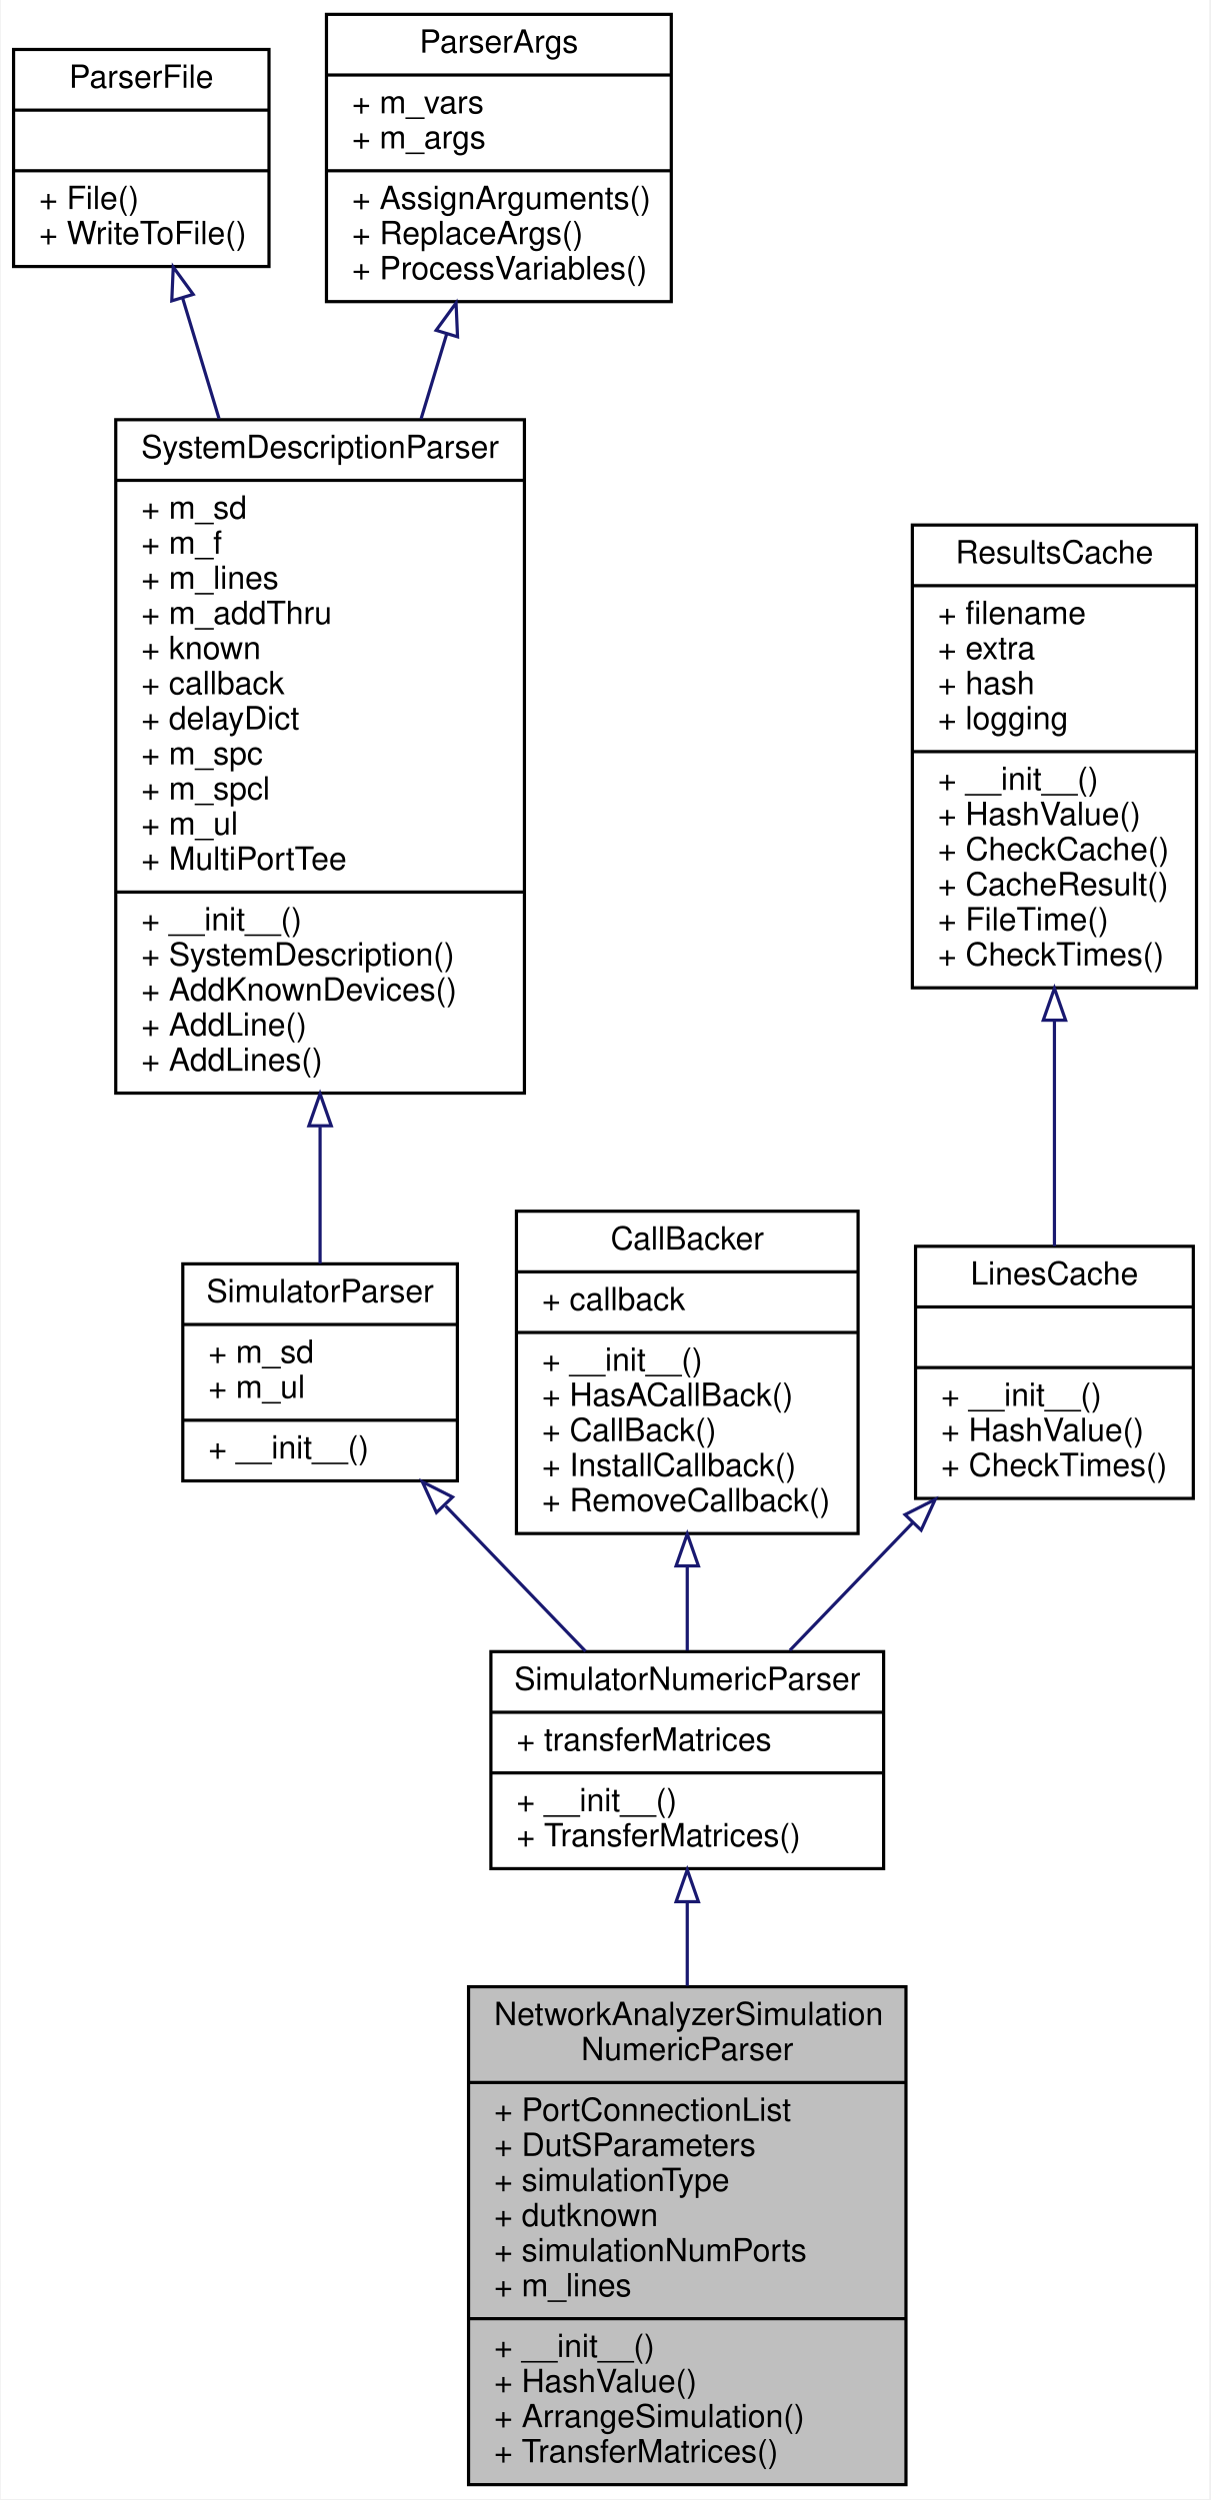
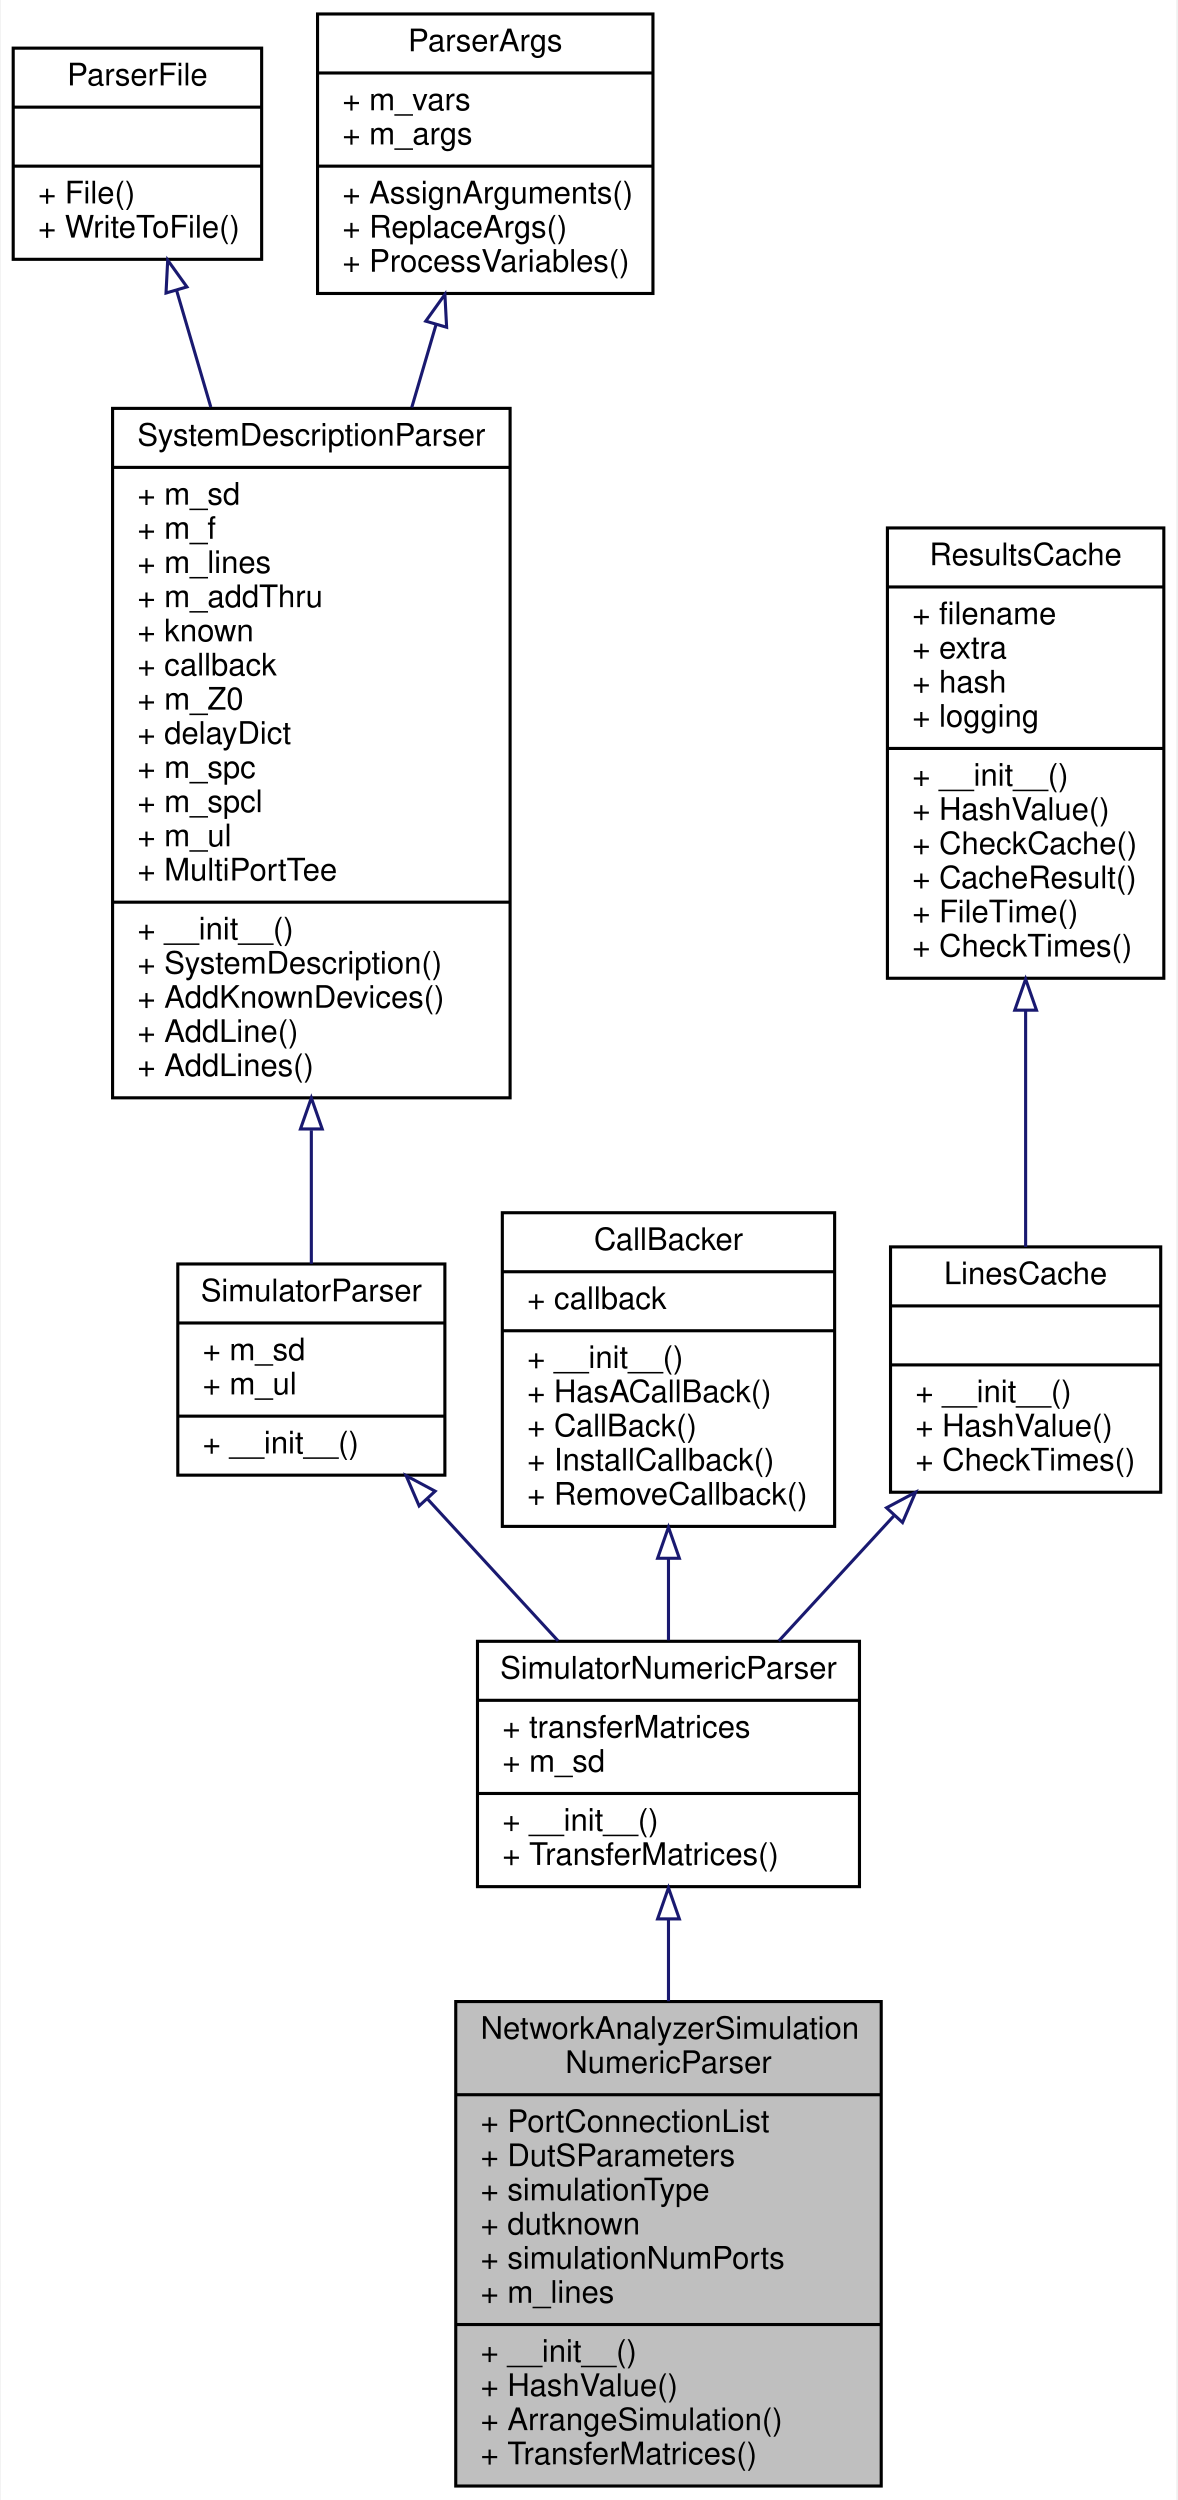
- <svg xmlns="http://www.w3.org/2000/svg" xmlns:xlink="http://www.w3.org/1999/xlink" width="379pt" height="783pt" viewBox="0.00 0.00 378.50 783.00">
-   <g id="graph0" class="graph" transform="scale(1 1) rotate(0) translate(4 779)">
-     <polygon fill="white" stroke="transparent" points="-4,4 -4,-779 374.5,-779 374.5,4 -4,4" />
+ <svg xmlns="http://www.w3.org/2000/svg" xmlns:xlink="http://www.w3.org/1999/xlink" width="379pt" height="805pt" viewBox="0.00 0.00 378.50 805.00">
+   <g id="graph0" class="graph" transform="scale(1 1) rotate(0) translate(4 801)">
+     <polygon fill="white" stroke="transparent" points="-4,4 -4,-801 374.5,-801 374.5,4 -4,4" />
    <g id="node1" class="node">
      <g id="a_node1">
        <a xlink:title="performs numeric simulations from netlists">
          <polygon fill="#bfbfbf" stroke="black" points="142.5,-0.5 142.5,-156.5 279.5,-156.5 279.5,-0.5 142.5,-0.5" />
          <text text-anchor="start" x="150.5" y="-144.5" font-family="Helvetica,sans-Serif" font-size="10.00">NetworkAnalyzerSimulation</text>
          <text text-anchor="middle" x="211" y="-133.5" font-family="Helvetica,sans-Serif" font-size="10.00">NumericParser</text>
          <polyline fill="none" stroke="black" points="142.5,-126.5 279.5,-126.5 " />
          <text text-anchor="start" x="150.5" y="-114.5" font-family="Helvetica,sans-Serif" font-size="10.00">+ PortConnectionList</text>
          <text text-anchor="start" x="150.5" y="-103.5" font-family="Helvetica,sans-Serif" font-size="10.00">+ DutSParameters</text>
          <text text-anchor="start" x="150.5" y="-92.5" font-family="Helvetica,sans-Serif" font-size="10.00">+ simulationType</text>
          <text text-anchor="start" x="150.5" y="-81.5" font-family="Helvetica,sans-Serif" font-size="10.00">+ dutknown</text>
          <text text-anchor="start" x="150.5" y="-70.5" font-family="Helvetica,sans-Serif" font-size="10.00">+ simulationNumPorts</text>
          <text text-anchor="start" x="150.5" y="-59.5" font-family="Helvetica,sans-Serif" font-size="10.00">+ m_lines</text>
          <polyline fill="none" stroke="black" points="142.5,-52.5 279.5,-52.5 " />
          <text text-anchor="start" x="150.5" y="-40.5" font-family="Helvetica,sans-Serif" font-size="10.00">+ __init__()</text>
          <text text-anchor="start" x="150.5" y="-29.5" font-family="Helvetica,sans-Serif" font-size="10.00">+ HashValue()</text>
          <text text-anchor="start" x="150.5" y="-18.5" font-family="Helvetica,sans-Serif" font-size="10.00">+ ArrangeSimulation()</text>
          <text text-anchor="start" x="150.5" y="-7.5" font-family="Helvetica,sans-Serif" font-size="10.00">+ TransferMatrices()</text>
        </a>
      </g>
    </g>
    <g id="node2" class="node">
      <g id="a_node2">
        <a xlink:href="classSignalIntegrity_1_1Lib_1_1Parsers_1_1SimulatorNumericParser_1_1SimulatorNumericParser.xhtml" target="_top" xlink:title="performs numeric simulations from netlists">
-           <polygon fill="white" stroke="black" points="149.5,-193.5 149.5,-261.5 272.5,-261.5 272.5,-193.5 149.5,-193.5" />
-           <text text-anchor="middle" x="211" y="-249.5" font-family="Helvetica,sans-Serif" font-size="10.00">SimulatorNumericParser</text>
-           <polyline fill="none" stroke="black" points="149.5,-242.5 272.5,-242.5 " />
-           <text text-anchor="start" x="157.5" y="-230.5" font-family="Helvetica,sans-Serif" font-size="10.00">+ transferMatrices</text>
+           <polygon fill="white" stroke="black" points="149.5,-193.5 149.5,-272.5 272.5,-272.5 272.5,-193.5 149.5,-193.5" />
+           <text text-anchor="middle" x="211" y="-260.5" font-family="Helvetica,sans-Serif" font-size="10.00">SimulatorNumericParser</text>
+           <polyline fill="none" stroke="black" points="149.5,-253.5 272.5,-253.5 " />
+           <text text-anchor="start" x="157.5" y="-241.5" font-family="Helvetica,sans-Serif" font-size="10.00">+ transferMatrices</text>
+           <text text-anchor="start" x="157.5" y="-230.5" font-family="Helvetica,sans-Serif" font-size="10.00">+ m_sd</text>
          <polyline fill="none" stroke="black" points="149.5,-223.5 272.5,-223.5 " />
          <text text-anchor="start" x="157.5" y="-211.5" font-family="Helvetica,sans-Serif" font-size="10.00">+ __init__()</text>
          <text text-anchor="start" x="157.5" y="-200.5" font-family="Helvetica,sans-Serif" font-size="10.00">+ TransferMatrices()</text>
        </a>
      </g>
    </g>
    <g id="edge1" class="edge">
-       <path fill="none" stroke="midnightblue" d="M211,-183C211,-174.7 211,-165.78 211,-156.79" />
-       <polygon fill="none" stroke="midnightblue" points="207.5,-183.14 211,-193.14 214.5,-183.14 207.5,-183.14" />
+       <path fill="none" stroke="midnightblue" d="M211,-183.08C211,-174.61 211,-165.62 211,-156.61" />
+       <polygon fill="none" stroke="midnightblue" points="207.5,-183.12 211,-193.12 214.5,-183.12 207.5,-183.12" />
    </g>
    <g id="node3" class="node">
      <g id="a_node3">
        <a xlink:href="classSignalIntegrity_1_1Lib_1_1Parsers_1_1SimulatorParser_1_1SimulatorParser.xhtml" target="_top" xlink:title="base class for netlist based simulation solutions">
-           <polygon fill="white" stroke="black" points="53,-315 53,-383 139,-383 139,-315 53,-315" />
-           <text text-anchor="middle" x="96" y="-371" font-family="Helvetica,sans-Serif" font-size="10.00">SimulatorParser</text>
-           <polyline fill="none" stroke="black" points="53,-364 139,-364 " />
-           <text text-anchor="start" x="61" y="-352" font-family="Helvetica,sans-Serif" font-size="10.00">+ m_sd</text>
-           <text text-anchor="start" x="61" y="-341" font-family="Helvetica,sans-Serif" font-size="10.00">+ m_ul</text>
-           <polyline fill="none" stroke="black" points="53,-334 139,-334 " />
-           <text text-anchor="start" x="61" y="-322" font-family="Helvetica,sans-Serif" font-size="10.00">+ __init__()</text>
+           <polygon fill="white" stroke="black" points="53,-326 53,-394 139,-394 139,-326 53,-326" />
+           <text text-anchor="middle" x="96" y="-382" font-family="Helvetica,sans-Serif" font-size="10.00">SimulatorParser</text>
+           <polyline fill="none" stroke="black" points="53,-375 139,-375 " />
+           <text text-anchor="start" x="61" y="-363" font-family="Helvetica,sans-Serif" font-size="10.00">+ m_sd</text>
+           <text text-anchor="start" x="61" y="-352" font-family="Helvetica,sans-Serif" font-size="10.00">+ m_ul</text>
+           <polyline fill="none" stroke="black" points="53,-345 139,-345 " />
+           <text text-anchor="start" x="61" y="-333" font-family="Helvetica,sans-Serif" font-size="10.00">+ __init__()</text>
        </a>
      </g>
    </g>
    <g id="edge2" class="edge">
-       <path fill="none" stroke="midnightblue" d="M135.33,-307.13C149.62,-292.28 165.58,-275.7 179.14,-261.61" />
-       <polygon fill="none" stroke="midnightblue" points="132.45,-305.08 128.03,-314.71 137.49,-309.93 132.45,-305.08" />
+       <path fill="none" stroke="midnightblue" d="M133.4,-318.34C146.91,-303.67 162.1,-287.15 175.44,-272.65" />
+       <polygon fill="none" stroke="midnightblue" points="130.71,-316.1 126.52,-325.83 135.86,-320.84 130.71,-316.1" />
    </g>
    <g id="node4" class="node">
      <g id="a_node4">
        <a xlink:href="classSignalIntegrity_1_1Lib_1_1Parsers_1_1SystemDescriptionParser_1_1SystemDescriptionParser.xhtml" target="_top" xlink:title="Parses netlists and produces system descriptions.">
-           <polygon fill="white" stroke="black" points="32,-436.5 32,-647.5 160,-647.5 160,-436.5 32,-436.5" />
-           <text text-anchor="middle" x="96" y="-635.5" font-family="Helvetica,sans-Serif" font-size="10.00">SystemDescriptionParser</text>
-           <polyline fill="none" stroke="black" points="32,-628.5 160,-628.5 " />
-           <text text-anchor="start" x="40" y="-616.5" font-family="Helvetica,sans-Serif" font-size="10.00">+ m_sd</text>
-           <text text-anchor="start" x="40" y="-605.5" font-family="Helvetica,sans-Serif" font-size="10.00">+ m_f</text>
-           <text text-anchor="start" x="40" y="-594.5" font-family="Helvetica,sans-Serif" font-size="10.00">+ m_lines</text>
-           <text text-anchor="start" x="40" y="-583.5" font-family="Helvetica,sans-Serif" font-size="10.00">+ m_addThru</text>
-           <text text-anchor="start" x="40" y="-572.5" font-family="Helvetica,sans-Serif" font-size="10.00">+ known</text>
-           <text text-anchor="start" x="40" y="-561.5" font-family="Helvetica,sans-Serif" font-size="10.00">+ callback</text>
-           <text text-anchor="start" x="40" y="-550.5" font-family="Helvetica,sans-Serif" font-size="10.00">+ delayDict</text>
-           <text text-anchor="start" x="40" y="-539.5" font-family="Helvetica,sans-Serif" font-size="10.00">+ m_spc</text>
-           <text text-anchor="start" x="40" y="-528.5" font-family="Helvetica,sans-Serif" font-size="10.00">+ m_spcl</text>
-           <text text-anchor="start" x="40" y="-517.5" font-family="Helvetica,sans-Serif" font-size="10.00">+ m_ul</text>
-           <text text-anchor="start" x="40" y="-506.5" font-family="Helvetica,sans-Serif" font-size="10.00">+ MultiPortTee</text>
-           <polyline fill="none" stroke="black" points="32,-499.5 160,-499.5 " />
-           <text text-anchor="start" x="40" y="-487.5" font-family="Helvetica,sans-Serif" font-size="10.00">+ __init__()</text>
-           <text text-anchor="start" x="40" y="-476.5" font-family="Helvetica,sans-Serif" font-size="10.00">+ SystemDescription()</text>
-           <text text-anchor="start" x="40" y="-465.5" font-family="Helvetica,sans-Serif" font-size="10.00">+ AddKnownDevices()</text>
-           <text text-anchor="start" x="40" y="-454.5" font-family="Helvetica,sans-Serif" font-size="10.00">+ AddLine()</text>
-           <text text-anchor="start" x="40" y="-443.5" font-family="Helvetica,sans-Serif" font-size="10.00">+ AddLines()</text>
+           <polygon fill="white" stroke="black" points="32,-447.5 32,-669.5 160,-669.5 160,-447.5 32,-447.5" />
+           <text text-anchor="middle" x="96" y="-657.5" font-family="Helvetica,sans-Serif" font-size="10.00">SystemDescriptionParser</text>
+           <polyline fill="none" stroke="black" points="32,-650.5 160,-650.5 " />
+           <text text-anchor="start" x="40" y="-638.5" font-family="Helvetica,sans-Serif" font-size="10.00">+ m_sd</text>
+           <text text-anchor="start" x="40" y="-627.5" font-family="Helvetica,sans-Serif" font-size="10.00">+ m_f</text>
+           <text text-anchor="start" x="40" y="-616.5" font-family="Helvetica,sans-Serif" font-size="10.00">+ m_lines</text>
+           <text text-anchor="start" x="40" y="-605.5" font-family="Helvetica,sans-Serif" font-size="10.00">+ m_addThru</text>
+           <text text-anchor="start" x="40" y="-594.5" font-family="Helvetica,sans-Serif" font-size="10.00">+ known</text>
+           <text text-anchor="start" x="40" y="-583.5" font-family="Helvetica,sans-Serif" font-size="10.00">+ callback</text>
+           <text text-anchor="start" x="40" y="-572.5" font-family="Helvetica,sans-Serif" font-size="10.00">+ m_Z0</text>
+           <text text-anchor="start" x="40" y="-561.5" font-family="Helvetica,sans-Serif" font-size="10.00">+ delayDict</text>
+           <text text-anchor="start" x="40" y="-550.5" font-family="Helvetica,sans-Serif" font-size="10.00">+ m_spc</text>
+           <text text-anchor="start" x="40" y="-539.5" font-family="Helvetica,sans-Serif" font-size="10.00">+ m_spcl</text>
+           <text text-anchor="start" x="40" y="-528.5" font-family="Helvetica,sans-Serif" font-size="10.00">+ m_ul</text>
+           <text text-anchor="start" x="40" y="-517.5" font-family="Helvetica,sans-Serif" font-size="10.00">+ MultiPortTee</text>
+           <polyline fill="none" stroke="black" points="32,-510.5 160,-510.5 " />
+           <text text-anchor="start" x="40" y="-498.5" font-family="Helvetica,sans-Serif" font-size="10.00">+ __init__()</text>
+           <text text-anchor="start" x="40" y="-487.5" font-family="Helvetica,sans-Serif" font-size="10.00">+ SystemDescription()</text>
+           <text text-anchor="start" x="40" y="-476.5" font-family="Helvetica,sans-Serif" font-size="10.00">+ AddKnownDevices()</text>
+           <text text-anchor="start" x="40" y="-465.5" font-family="Helvetica,sans-Serif" font-size="10.00">+ AddLine()</text>
+           <text text-anchor="start" x="40" y="-454.5" font-family="Helvetica,sans-Serif" font-size="10.00">+ AddLines()</text>
        </a>
      </g>
    </g>
    <g id="edge3" class="edge">
-       <path fill="none" stroke="midnightblue" d="M96,-425.95C96,-410.36 96,-395.5 96,-383.12" />
-       <polygon fill="none" stroke="midnightblue" points="92.5,-426.28 96,-436.28 99.5,-426.28 92.5,-426.28" />
+       <path fill="none" stroke="midnightblue" d="M96,-437.06C96,-421.35 96,-406.45 96,-394.06" />
+       <polygon fill="none" stroke="midnightblue" points="92.5,-437.47 96,-447.47 99.5,-437.47 92.5,-437.47" />
    </g>
    <g id="node5" class="node">
      <g id="a_node5">
        <a xlink:href="classSignalIntegrity_1_1Lib_1_1Parsers_1_1ParserFile_1_1ParserFile.xhtml" target="_top" xlink:title="file handling base class for parsers">
-           <polygon fill="white" stroke="black" points="0,-695.5 0,-763.5 80,-763.5 80,-695.5 0,-695.5" />
-           <text text-anchor="middle" x="40" y="-751.5" font-family="Helvetica,sans-Serif" font-size="10.00">ParserFile</text>
-           <polyline fill="none" stroke="black" points="0,-744.5 80,-744.5 " />
-           <text text-anchor="middle" x="40" y="-732.5" font-family="Helvetica,sans-Serif" font-size="10.00"> </text>
-           <polyline fill="none" stroke="black" points="0,-725.5 80,-725.5 " />
-           <text text-anchor="start" x="8" y="-713.5" font-family="Helvetica,sans-Serif" font-size="10.00">+ File()</text>
-           <text text-anchor="start" x="8" y="-702.5" font-family="Helvetica,sans-Serif" font-size="10.00">+ WriteToFile()</text>
+           <polygon fill="white" stroke="black" points="0,-717.5 0,-785.5 80,-785.5 80,-717.5 0,-717.5" />
+           <text text-anchor="middle" x="40" y="-773.5" font-family="Helvetica,sans-Serif" font-size="10.00">ParserFile</text>
+           <polyline fill="none" stroke="black" points="0,-766.5 80,-766.5 " />
+           <text text-anchor="middle" x="40" y="-754.5" font-family="Helvetica,sans-Serif" font-size="10.00"> </text>
+           <polyline fill="none" stroke="black" points="0,-747.5 80,-747.5 " />
+           <text text-anchor="start" x="8" y="-735.5" font-family="Helvetica,sans-Serif" font-size="10.00">+ File()</text>
+           <text text-anchor="start" x="8" y="-724.5" font-family="Helvetica,sans-Serif" font-size="10.00">+ WriteToFile()</text>
        </a>
      </g>
    </g>
    <g id="edge4" class="edge">
-       <path fill="none" stroke="midnightblue" d="M52.94,-685.63C56.42,-674.12 60.33,-661.15 64.35,-647.84" />
-       <polygon fill="none" stroke="midnightblue" points="49.55,-684.75 50.01,-695.34 56.25,-686.77 49.55,-684.75" />
+       <path fill="none" stroke="midnightblue" d="M52.59,-707.57C55.94,-696.13 59.73,-683.21 63.63,-669.91" />
+       <polygon fill="none" stroke="midnightblue" points="49.21,-706.65 49.75,-717.23 55.93,-708.62 49.21,-706.65" />
    </g>
    <g id="node6" class="node">
      <g id="a_node6">
        <a xlink:href="classSignalIntegrity_1_1Lib_1_1Parsers_1_1ParserArgs_1_1ParserArgs.xhtml" target="_top" xlink:title="argument handling base class for parsers">
-           <polygon fill="white" stroke="black" points="98,-684.5 98,-774.5 206,-774.5 206,-684.5 98,-684.5" />
-           <text text-anchor="middle" x="152" y="-762.5" font-family="Helvetica,sans-Serif" font-size="10.00">ParserArgs</text>
-           <polyline fill="none" stroke="black" points="98,-755.5 206,-755.5 " />
-           <text text-anchor="start" x="106" y="-743.5" font-family="Helvetica,sans-Serif" font-size="10.00">+ m_vars</text>
-           <text text-anchor="start" x="106" y="-732.5" font-family="Helvetica,sans-Serif" font-size="10.00">+ m_args</text>
-           <polyline fill="none" stroke="black" points="98,-725.5 206,-725.5 " />
-           <text text-anchor="start" x="106" y="-713.5" font-family="Helvetica,sans-Serif" font-size="10.00">+ AssignArguments()</text>
-           <text text-anchor="start" x="106" y="-702.5" font-family="Helvetica,sans-Serif" font-size="10.00">+ ReplaceArgs()</text>
-           <text text-anchor="start" x="106" y="-691.5" font-family="Helvetica,sans-Serif" font-size="10.00">+ ProcessVariables()</text>
+           <polygon fill="white" stroke="black" points="98,-706.5 98,-796.5 206,-796.5 206,-706.5 98,-706.5" />
+           <text text-anchor="middle" x="152" y="-784.5" font-family="Helvetica,sans-Serif" font-size="10.00">ParserArgs</text>
+           <polyline fill="none" stroke="black" points="98,-777.5 206,-777.5 " />
+           <text text-anchor="start" x="106" y="-765.5" font-family="Helvetica,sans-Serif" font-size="10.00">+ m_vars</text>
+           <text text-anchor="start" x="106" y="-754.5" font-family="Helvetica,sans-Serif" font-size="10.00">+ m_args</text>
+           <polyline fill="none" stroke="black" points="98,-747.5 206,-747.5 " />
+           <text text-anchor="start" x="106" y="-735.5" font-family="Helvetica,sans-Serif" font-size="10.00">+ AssignArguments()</text>
+           <text text-anchor="start" x="106" y="-724.5" font-family="Helvetica,sans-Serif" font-size="10.00">+ ReplaceArgs()</text>
+           <text text-anchor="start" x="106" y="-713.5" font-family="Helvetica,sans-Serif" font-size="10.00">+ ProcessVariables()</text>
        </a>
      </g>
    </g>
    <g id="edge5" class="edge">
-       <path fill="none" stroke="midnightblue" d="M135.66,-674.38C133.1,-665.9 130.38,-656.9 127.62,-647.74" />
-       <polygon fill="none" stroke="midnightblue" points="132.35,-675.51 138.59,-684.07 139.05,-673.48 132.35,-675.51" />
+       <path fill="none" stroke="midnightblue" d="M136.17,-696.52C133.69,-688.04 131.04,-679.02 128.34,-669.81" />
+       <polygon fill="none" stroke="midnightblue" points="132.84,-697.59 139.01,-706.2 139.56,-695.62 132.84,-697.59" />
    </g>
    <g id="node7" class="node">
      <g id="a_node7">
        <a xlink:href="classSignalIntegrity_1_1Lib_1_1CallBacker_1_1CallBacker.xhtml" target="_top" xlink:title="Handles Callbacks that allow progress reporting during long calculations and capability to abort.">
-           <polygon fill="white" stroke="black" points="157.5,-298.5 157.5,-399.5 264.5,-399.5 264.5,-298.5 157.5,-298.5" />
-           <text text-anchor="middle" x="211" y="-387.5" font-family="Helvetica,sans-Serif" font-size="10.00">CallBacker</text>
-           <polyline fill="none" stroke="black" points="157.5,-380.5 264.5,-380.5 " />
-           <text text-anchor="start" x="165.5" y="-368.5" font-family="Helvetica,sans-Serif" font-size="10.00">+ callback</text>
-           <polyline fill="none" stroke="black" points="157.5,-361.5 264.5,-361.5 " />
-           <text text-anchor="start" x="165.5" y="-349.5" font-family="Helvetica,sans-Serif" font-size="10.00">+ __init__()</text>
-           <text text-anchor="start" x="165.5" y="-338.5" font-family="Helvetica,sans-Serif" font-size="10.00">+ HasACallBack()</text>
-           <text text-anchor="start" x="165.5" y="-327.5" font-family="Helvetica,sans-Serif" font-size="10.00">+ CallBack()</text>
-           <text text-anchor="start" x="165.5" y="-316.5" font-family="Helvetica,sans-Serif" font-size="10.00">+ InstallCallback()</text>
-           <text text-anchor="start" x="165.5" y="-305.5" font-family="Helvetica,sans-Serif" font-size="10.00">+ RemoveCallback()</text>
+           <polygon fill="white" stroke="black" points="157.5,-309.5 157.5,-410.5 264.5,-410.5 264.5,-309.5 157.5,-309.5" />
+           <text text-anchor="middle" x="211" y="-398.5" font-family="Helvetica,sans-Serif" font-size="10.00">CallBacker</text>
+           <polyline fill="none" stroke="black" points="157.5,-391.5 264.5,-391.5 " />
+           <text text-anchor="start" x="165.5" y="-379.5" font-family="Helvetica,sans-Serif" font-size="10.00">+ callback</text>
+           <polyline fill="none" stroke="black" points="157.5,-372.5 264.5,-372.5 " />
+           <text text-anchor="start" x="165.5" y="-360.5" font-family="Helvetica,sans-Serif" font-size="10.00">+ __init__()</text>
+           <text text-anchor="start" x="165.5" y="-349.5" font-family="Helvetica,sans-Serif" font-size="10.00">+ HasACallBack()</text>
+           <text text-anchor="start" x="165.5" y="-338.5" font-family="Helvetica,sans-Serif" font-size="10.00">+ CallBack()</text>
+           <text text-anchor="start" x="165.5" y="-327.5" font-family="Helvetica,sans-Serif" font-size="10.00">+ InstallCallback()</text>
+           <text text-anchor="start" x="165.5" y="-316.5" font-family="Helvetica,sans-Serif" font-size="10.00">+ RemoveCallback()</text>
        </a>
      </g>
    </g>
    <g id="edge6" class="edge">
-       <path fill="none" stroke="midnightblue" d="M211,-288.17C211,-279.11 211,-270.05 211,-261.83" />
-       <polygon fill="none" stroke="midnightblue" points="207.5,-288.36 211,-298.36 214.5,-288.36 207.5,-288.36" />
+       <path fill="none" stroke="midnightblue" d="M211,-299.19C211,-290.22 211,-281.18 211,-272.81" />
+       <polygon fill="none" stroke="midnightblue" points="207.5,-299.24 211,-309.24 214.5,-299.24 207.5,-299.24" />
    </g>
    <g id="node8" class="node">
      <g id="a_node8">
        <a xlink:href="classSignalIntegrity_1_1Lib_1_1ResultsCache_1_1LinesCache.xhtml" target="_top" xlink:title="Caches results calculated based on netlist lines, as used in all of the parser classes.">
-           <polygon fill="white" stroke="black" points="282.5,-309.5 282.5,-388.5 369.5,-388.5 369.5,-309.5 282.5,-309.5" />
-           <text text-anchor="middle" x="326" y="-376.5" font-family="Helvetica,sans-Serif" font-size="10.00">LinesCache</text>
-           <polyline fill="none" stroke="black" points="282.5,-369.5 369.5,-369.5 " />
-           <text text-anchor="middle" x="326" y="-357.5" font-family="Helvetica,sans-Serif" font-size="10.00"> </text>
-           <polyline fill="none" stroke="black" points="282.5,-350.5 369.5,-350.5 " />
-           <text text-anchor="start" x="290.5" y="-338.5" font-family="Helvetica,sans-Serif" font-size="10.00">+ __init__()</text>
-           <text text-anchor="start" x="290.5" y="-327.5" font-family="Helvetica,sans-Serif" font-size="10.00">+ HashValue()</text>
-           <text text-anchor="start" x="290.5" y="-316.5" font-family="Helvetica,sans-Serif" font-size="10.00">+ CheckTimes()</text>
+           <polygon fill="white" stroke="black" points="282.5,-320.5 282.5,-399.5 369.5,-399.5 369.5,-320.5 282.5,-320.5" />
+           <text text-anchor="middle" x="326" y="-387.5" font-family="Helvetica,sans-Serif" font-size="10.00">LinesCache</text>
+           <polyline fill="none" stroke="black" points="282.5,-380.5 369.5,-380.5 " />
+           <text text-anchor="middle" x="326" y="-368.5" font-family="Helvetica,sans-Serif" font-size="10.00"> </text>
+           <polyline fill="none" stroke="black" points="282.5,-361.5 369.5,-361.5 " />
+           <text text-anchor="start" x="290.5" y="-349.5" font-family="Helvetica,sans-Serif" font-size="10.00">+ __init__()</text>
+           <text text-anchor="start" x="290.5" y="-338.5" font-family="Helvetica,sans-Serif" font-size="10.00">+ HashValue()</text>
+           <text text-anchor="start" x="290.5" y="-327.5" font-family="Helvetica,sans-Serif" font-size="10.00">+ CheckTimes()</text>
        </a>
      </g>
    </g>
    <g id="edge7" class="edge">
-       <path fill="none" stroke="midnightblue" d="M281.65,-301.91C268.82,-288.58 255.06,-274.28 243.13,-261.89" />
-       <polygon fill="none" stroke="midnightblue" points="279.21,-304.42 288.66,-309.2 284.25,-299.57 279.21,-304.42" />
+       <path fill="none" stroke="midnightblue" d="M283.52,-312.83C271.36,-299.61 258.23,-285.33 246.52,-272.61" />
+       <polygon fill="none" stroke="midnightblue" points="281.21,-315.49 290.56,-320.48 286.36,-310.75 281.21,-315.49" />
    </g>
    <g id="node9" class="node">
      <g id="a_node9">
        <a xlink:href="classSignalIntegrity_1_1Lib_1_1ResultsCache_1_1ResultsCache.xhtml" target="_top" xlink:title="base class for results caching">
-           <polygon fill="white" stroke="black" points="281.5,-469.5 281.5,-614.5 370.5,-614.5 370.5,-469.5 281.5,-469.5" />
-           <text text-anchor="middle" x="326" y="-602.5" font-family="Helvetica,sans-Serif" font-size="10.00">ResultsCache</text>
-           <polyline fill="none" stroke="black" points="281.5,-595.5 370.5,-595.5 " />
-           <text text-anchor="start" x="289.5" y="-583.5" font-family="Helvetica,sans-Serif" font-size="10.00">+ filename</text>
-           <text text-anchor="start" x="289.5" y="-572.5" font-family="Helvetica,sans-Serif" font-size="10.00">+ extra</text>
-           <text text-anchor="start" x="289.5" y="-561.5" font-family="Helvetica,sans-Serif" font-size="10.00">+ hash</text>
-           <text text-anchor="start" x="289.5" y="-550.5" font-family="Helvetica,sans-Serif" font-size="10.00">+ logging</text>
-           <polyline fill="none" stroke="black" points="281.5,-543.5 370.5,-543.5 " />
-           <text text-anchor="start" x="289.5" y="-531.5" font-family="Helvetica,sans-Serif" font-size="10.00">+ __init__()</text>
-           <text text-anchor="start" x="289.5" y="-520.5" font-family="Helvetica,sans-Serif" font-size="10.00">+ HashValue()</text>
-           <text text-anchor="start" x="289.5" y="-509.5" font-family="Helvetica,sans-Serif" font-size="10.00">+ CheckCache()</text>
-           <text text-anchor="start" x="289.5" y="-498.5" font-family="Helvetica,sans-Serif" font-size="10.00">+ CacheResult()</text>
-           <text text-anchor="start" x="289.5" y="-487.5" font-family="Helvetica,sans-Serif" font-size="10.00">+ FileTime()</text>
-           <text text-anchor="start" x="289.5" y="-476.5" font-family="Helvetica,sans-Serif" font-size="10.00">+ CheckTimes()</text>
+           <polygon fill="white" stroke="black" points="281.5,-486 281.5,-631 370.5,-631 370.5,-486 281.5,-486" />
+           <text text-anchor="middle" x="326" y="-619" font-family="Helvetica,sans-Serif" font-size="10.00">ResultsCache</text>
+           <polyline fill="none" stroke="black" points="281.5,-612 370.5,-612 " />
+           <text text-anchor="start" x="289.5" y="-600" font-family="Helvetica,sans-Serif" font-size="10.00">+ filename</text>
+           <text text-anchor="start" x="289.5" y="-589" font-family="Helvetica,sans-Serif" font-size="10.00">+ extra</text>
+           <text text-anchor="start" x="289.5" y="-578" font-family="Helvetica,sans-Serif" font-size="10.00">+ hash</text>
+           <text text-anchor="start" x="289.5" y="-567" font-family="Helvetica,sans-Serif" font-size="10.00">+ logging</text>
+           <polyline fill="none" stroke="black" points="281.5,-560 370.5,-560 " />
+           <text text-anchor="start" x="289.5" y="-548" font-family="Helvetica,sans-Serif" font-size="10.00">+ __init__()</text>
+           <text text-anchor="start" x="289.5" y="-537" font-family="Helvetica,sans-Serif" font-size="10.00">+ HashValue()</text>
+           <text text-anchor="start" x="289.5" y="-526" font-family="Helvetica,sans-Serif" font-size="10.00">+ CheckCache()</text>
+           <text text-anchor="start" x="289.5" y="-515" font-family="Helvetica,sans-Serif" font-size="10.00">+ CacheResult()</text>
+           <text text-anchor="start" x="289.5" y="-504" font-family="Helvetica,sans-Serif" font-size="10.00">+ FileTime()</text>
+           <text text-anchor="start" x="289.5" y="-493" font-family="Helvetica,sans-Serif" font-size="10.00">+ CheckTimes()</text>
        </a>
      </g>
    </g>
    <g id="edge8" class="edge">
-       <path fill="none" stroke="midnightblue" d="M326,-459.27C326,-434.7 326,-408.9 326,-388.54" />
-       <polygon fill="none" stroke="midnightblue" points="322.5,-459.34 326,-469.34 329.5,-459.34 322.5,-459.34" />
+       <path fill="none" stroke="midnightblue" d="M326,-475.7C326,-449.3 326,-421.26 326,-399.51" />
+       <polygon fill="none" stroke="midnightblue" points="322.5,-475.72 326,-485.72 329.5,-475.72 322.5,-475.72" />
    </g>
  </g>
</svg>
